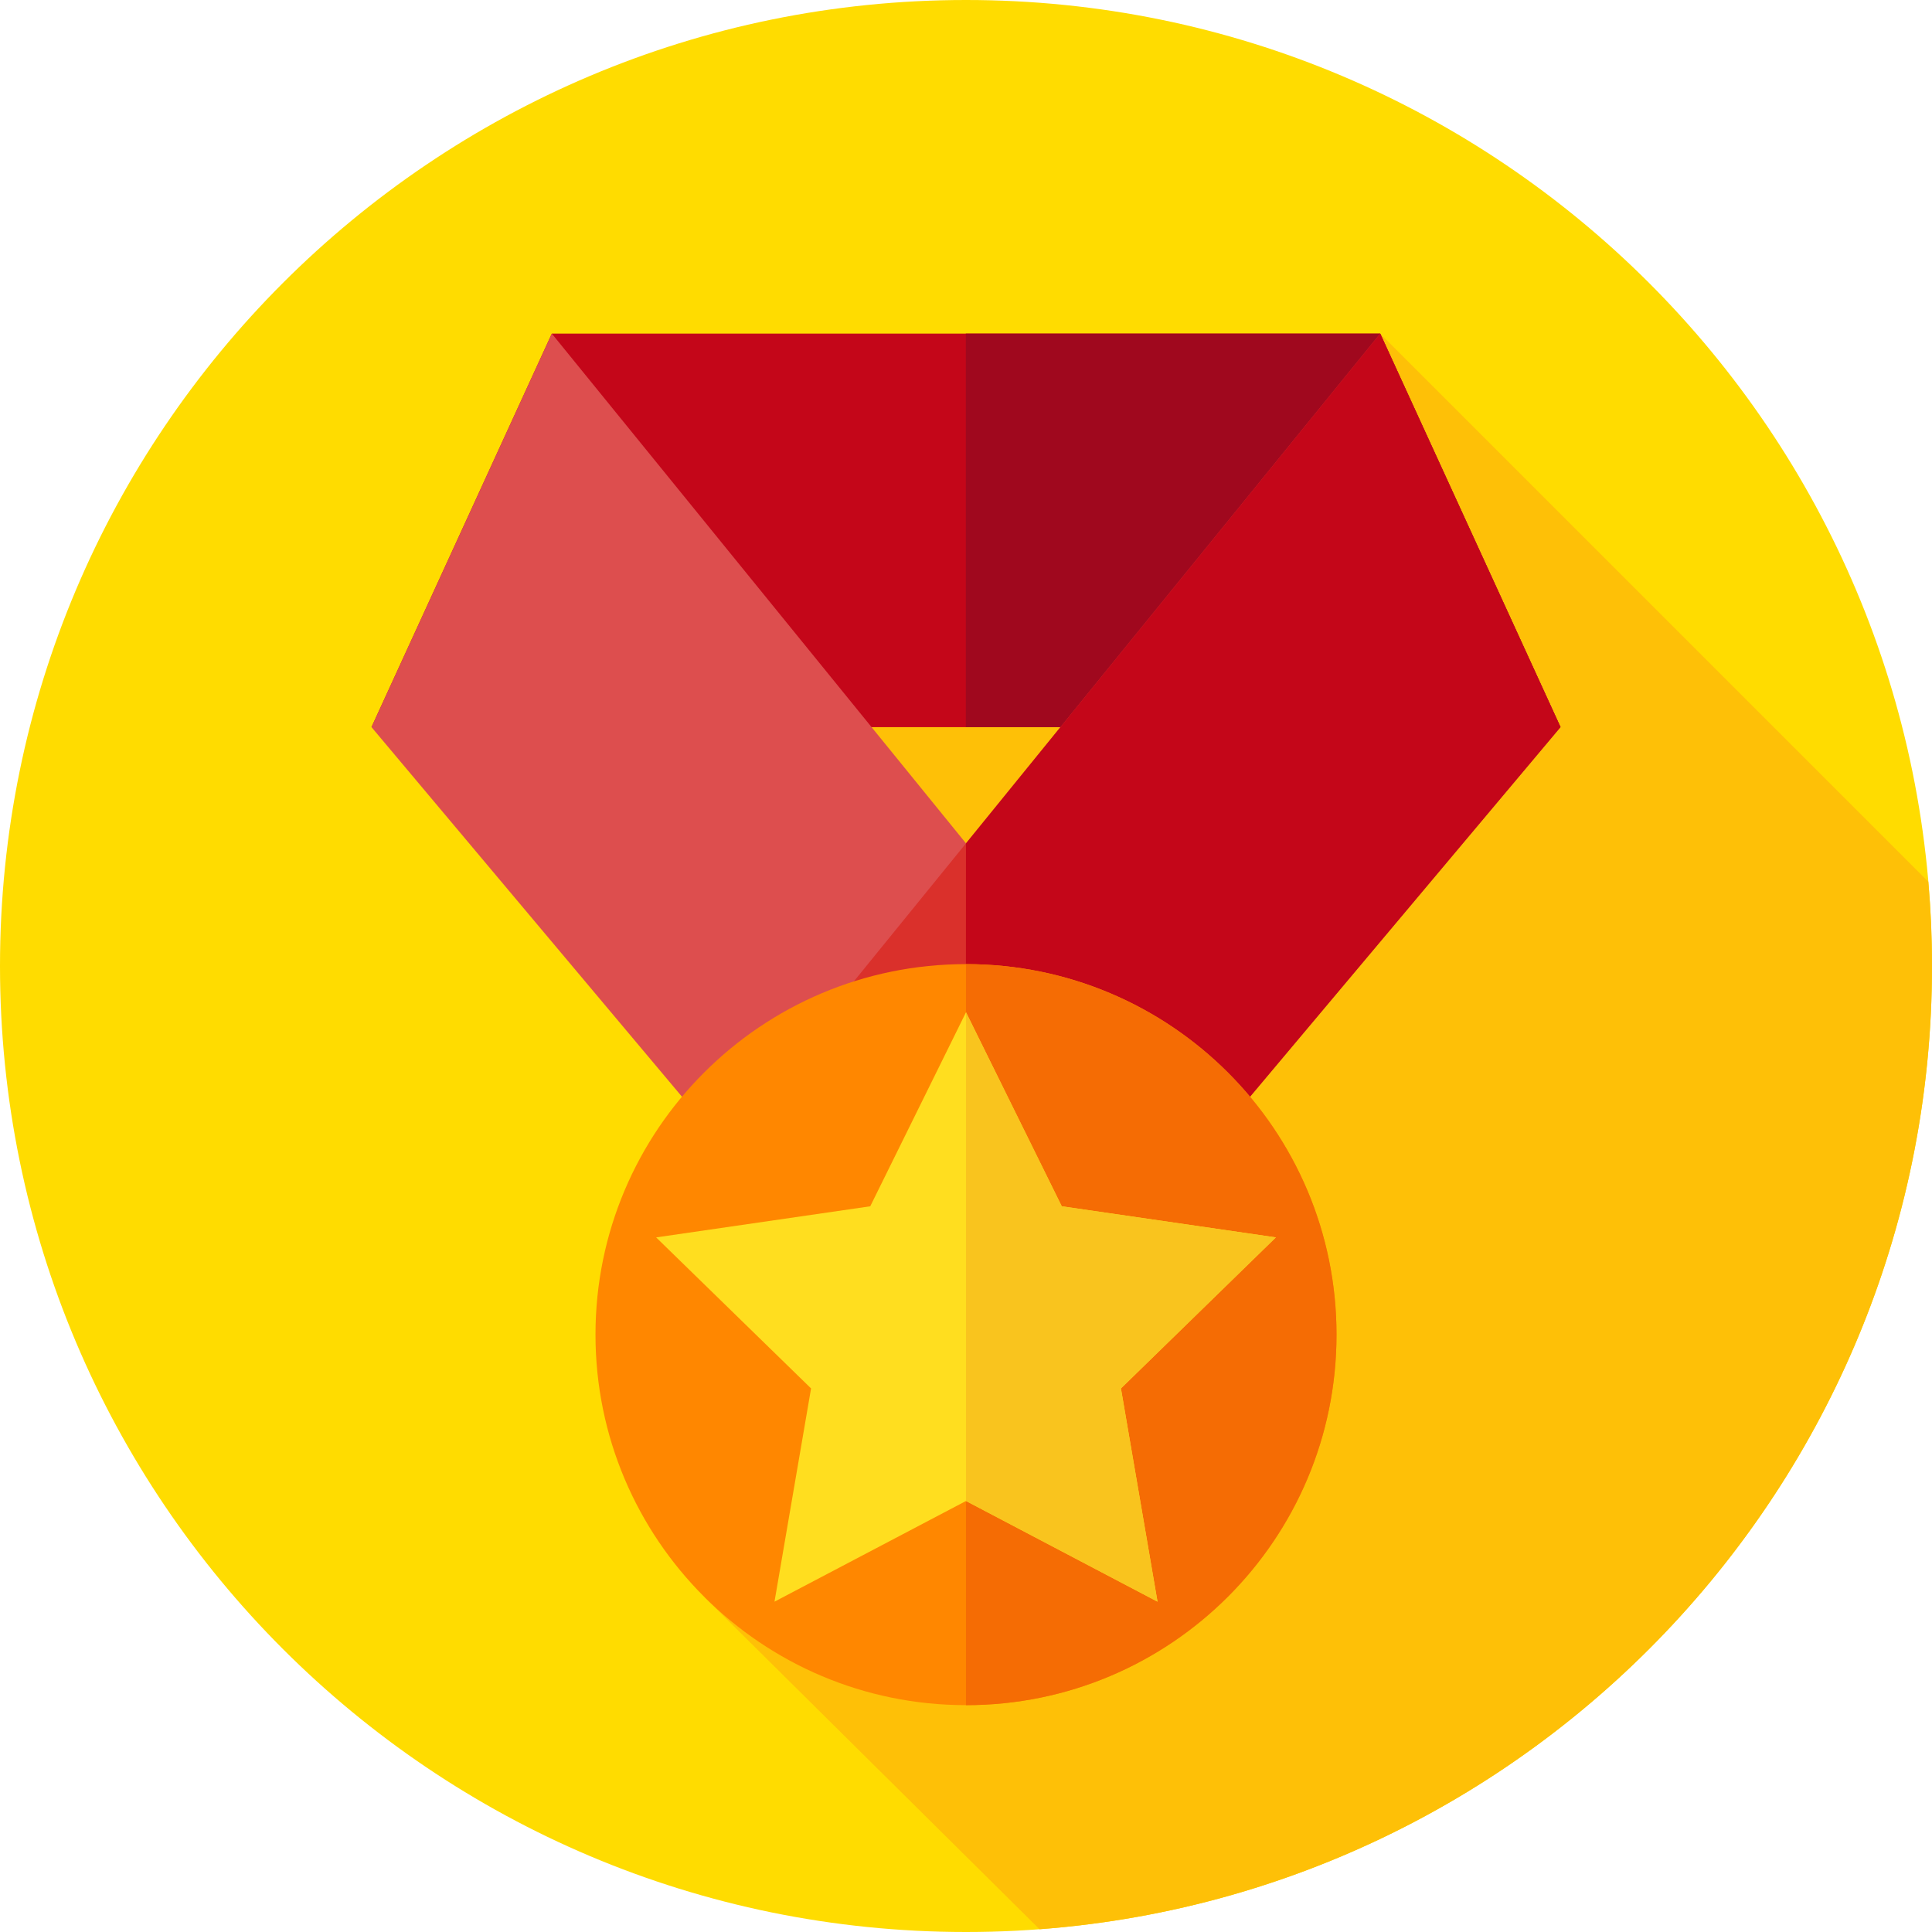
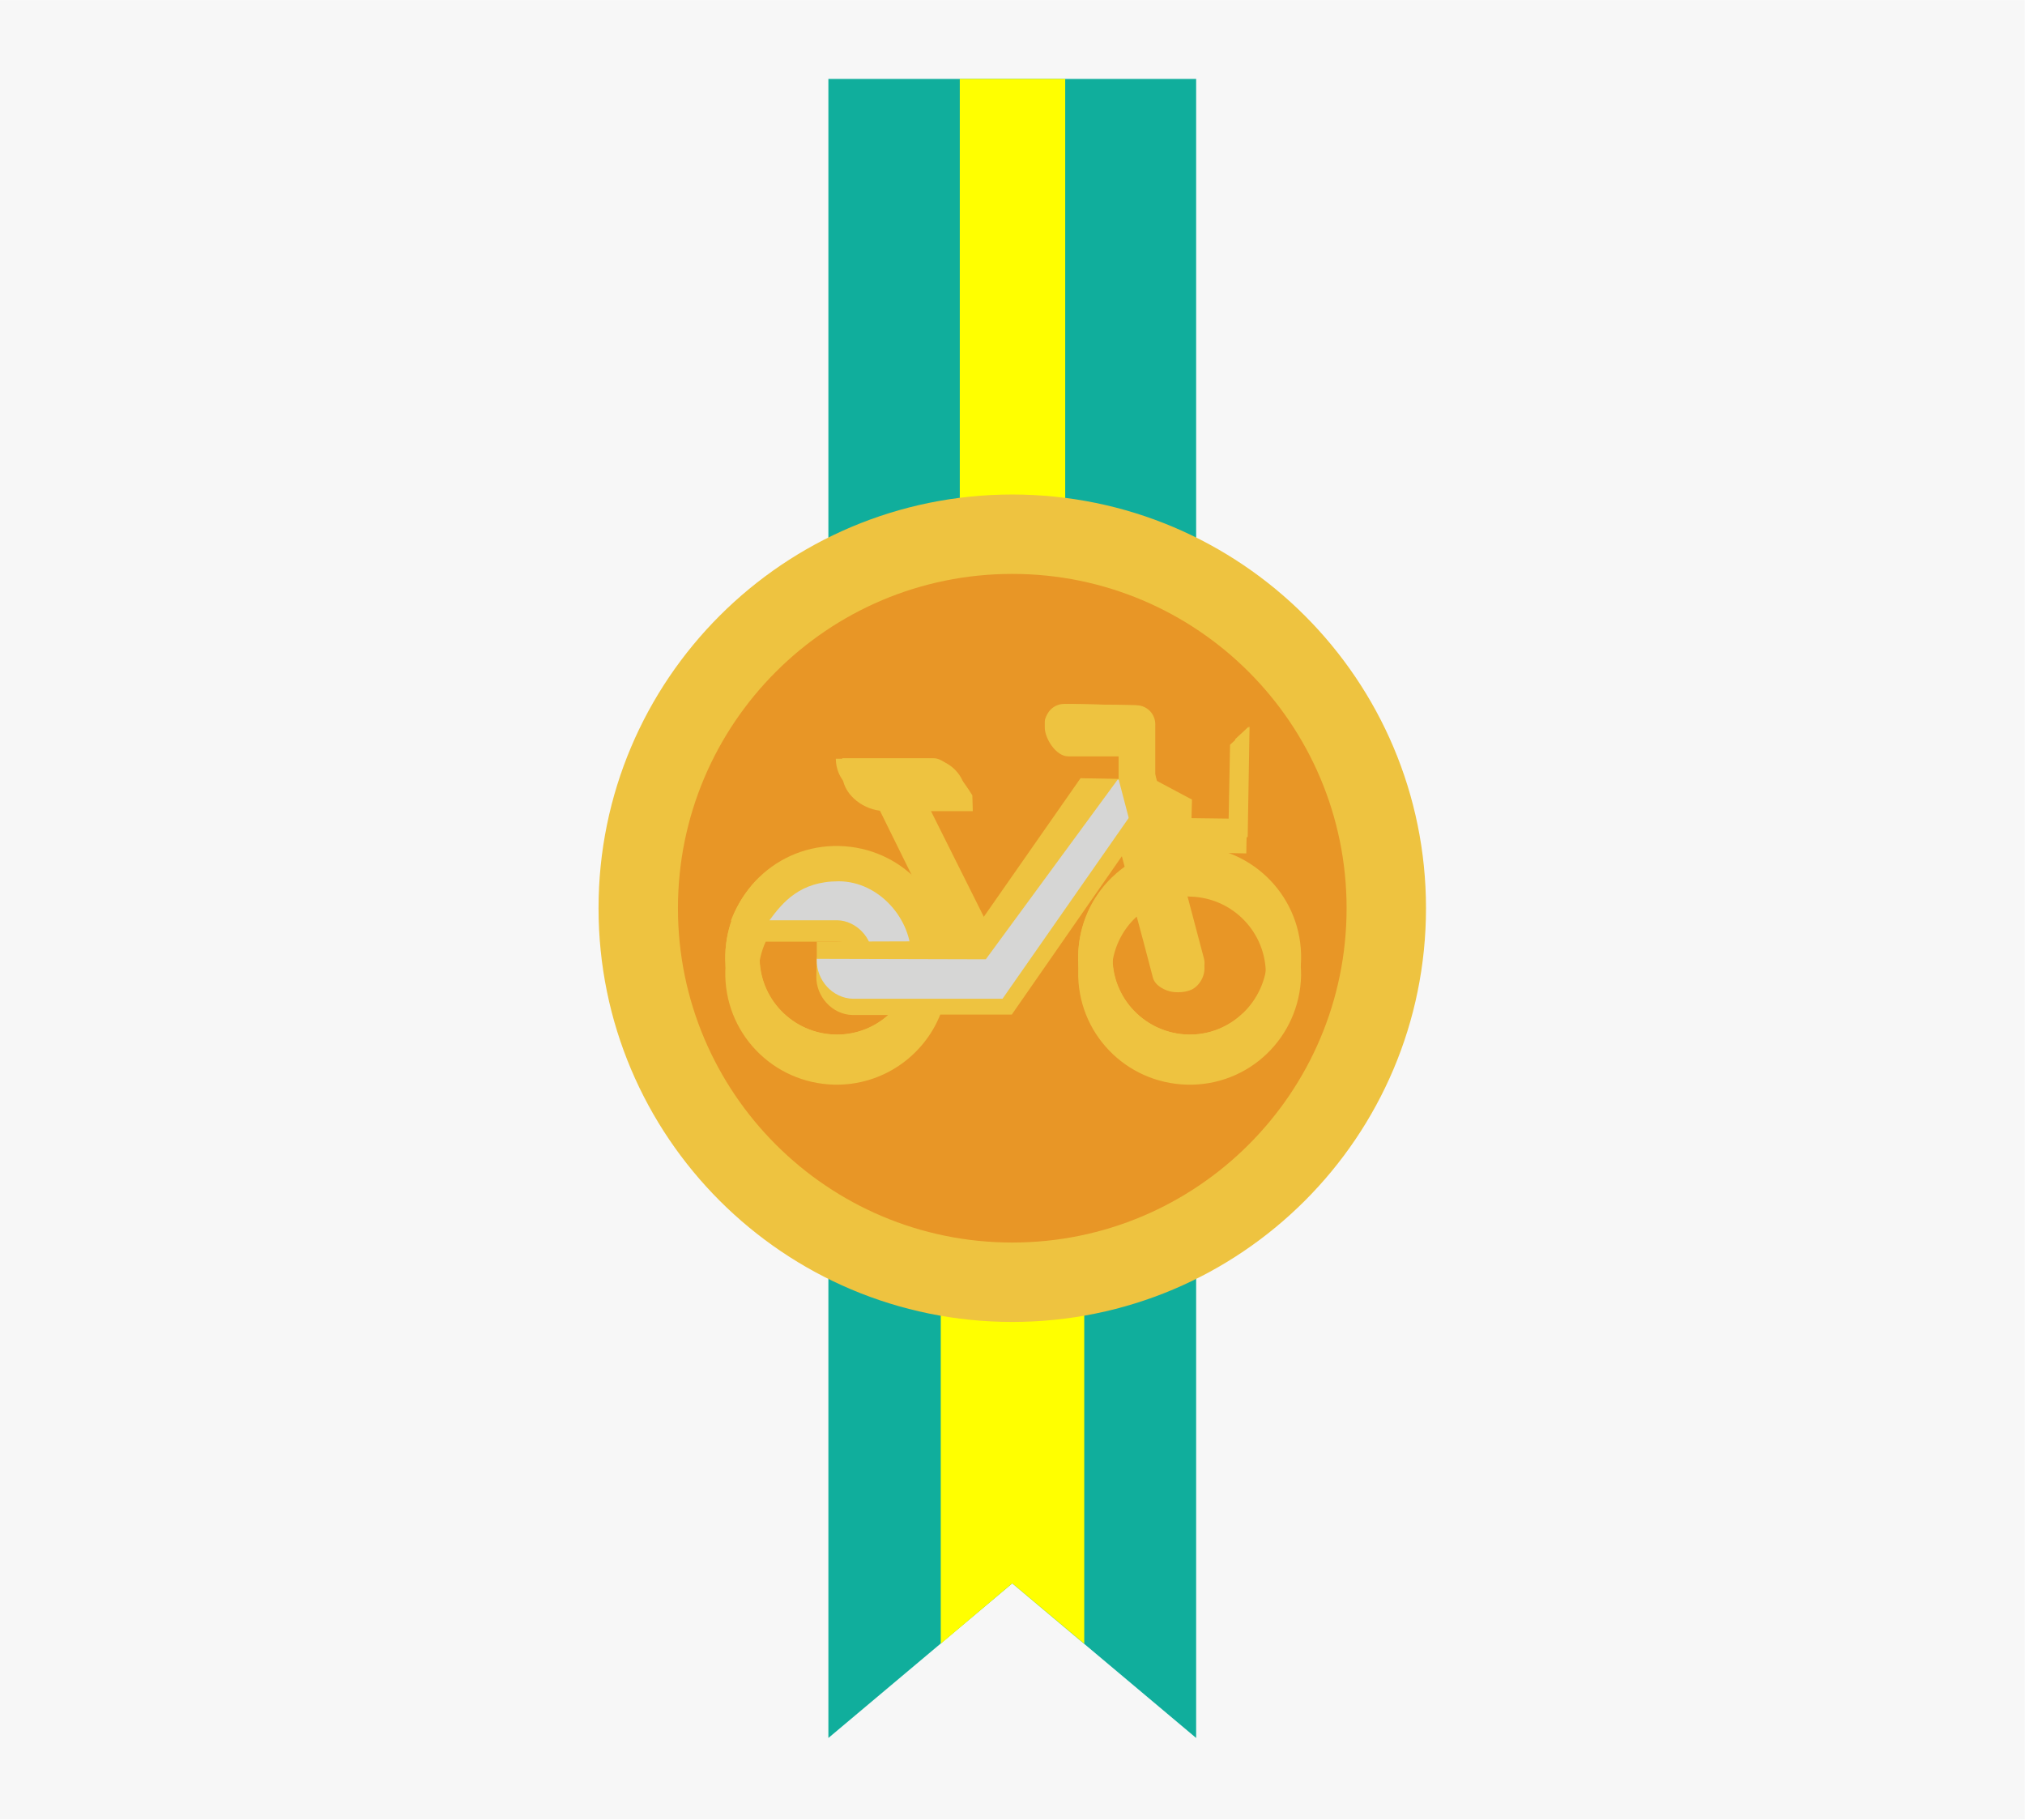
- <svg xmlns="http://www.w3.org/2000/svg" version="1.1" id="Capa_1" x="0px" y="0px" viewBox="0 0 512 512" style="enable-background:new 0 0 512 512;" xml:space="preserve">
-   <circle style="fill:#FFDC00;" cx="256" cy="256" r="256" />
-   <path style="fill:#FEC007;" d="M275.49,511.267C407.769,501.308,512,390.827,512,256c0-7.526-0.344-14.971-0.981-22.333  L365.762,88.409L157.811,200.548l131.192,165.023l-102.237,57.757L275.49,511.267z" />
-   <polygon style="fill:#C40619;" points="413.55,192.698 98.45,192.698 146.238,88.409 365.762,88.409 " />
-   <polygon style="fill:#A0081E;" points="365.762,88.409 255.952,88.409 255.952,192.698 413.55,192.698 " />
-   <polygon style="fill:#DD4E4E;" points="257.001,381.432 98.45,192.698 146.238,88.409 296.952,273.898 " />
-   <polygon style="fill:#DA302B;" points="254.999,381.432 413.55,192.698 365.762,88.409 215.047,273.898 " />
-   <polygon style="fill:#C40619;" points="365.762,88.409 255.995,223.513 255.952,380.297 413.55,192.698 " />
-   <circle style="fill:#FF8700;" cx="256" cy="353.69" r="98.19" />
-   <path style="fill:#F56C04;" d="M256,451.885c54.228,0,98.189-43.961,98.189-98.189c0-54.229-43.961-98.189-98.189-98.189V451.885z" />
-   <polygon style="fill:#FFDE1F;" points="256,268.264 281.376,319.68 338.117,327.925 297.059,367.948 306.751,424.46 256,397.778   205.249,424.46 214.941,367.948 173.883,327.925 230.624,319.68 " />
-   <polygon style="fill:#F9C41E;" points="256,397.778 306.751,424.46 297.059,367.948 338.117,327.925 281.375,319.68 256,268.264 " />
+ <svg xmlns="http://www.w3.org/2000/svg" version="1.1" id="Capa_1" x="0px" y="0px" viewBox="0 0 436.1 391.8" style="enable-background:new 0 0 436.1 391.8;" xml:space="preserve">
+   <style type="text/css">
+ 	.st0{fill:#F7F7F7;}
+ 	.st1{fill:#10AE9C;}
+ 	.st2{fill:#FFFF00;}
+ 	.st3{fill:#EEC340;}
+ 	.st4{fill:#E89626;}
+ 	.st5{fill:#D6D6D5;}
+ </style>
  <g>
- </g>
-   <g>
- </g>
-   <g>
- </g>
-   <g>
- </g>
-   <g>
- </g>
-   <g>
- </g>
-   <g>
- </g>
-   <g>
- </g>
-   <g>
- </g>
-   <g>
- </g>
-   <g>
- </g>
-   <g>
- </g>
-   <g>
- </g>
-   <g>
- </g>
-   <g>
- </g>
+     <g>
+       <rect x="0" y="0" transform="matrix(-1 8.041688e-11 -8.041688e-11 -1 436.0569 391.8199)" class="st0" width="436.1" height="391.8" />
+       <g>
+         <polygon class="st1" points="178.4,268.6 178.4,374.3 218,341 257.6,374.3 257.6,268.6    " />
+         <polygon class="st2" points="202.6,274.9 202.6,354 218,341 233.5,354 233.5,274.9    " />
+         <rect x="178.4" y="17" class="st1" width="79.2" height="103" />
+         <rect x="206.7" y="17" class="st2" width="22.7" height="103" />
+         <g>
+           <circle class="st3" cx="218" cy="195.6" r="89.1" />
+           <circle class="st4" cx="218" cy="195.6" r="72" />
+           <g>
+             <path class="st3" d="M256.5,185.7c-1.8,0-3.6,0.1-5.3,0.5l-1.1-2.8l18.3,0.4l0.5-27.3l-2.9,2.7l-0.3,18.8l-9.7-0.2l0.1-5.1       l-7.9-4.1l0.3-12.6c0-2.2-1.7-4-3.9-4.1l-14.3-0.3c-2.2,0-5.3,1.7-5.3,3.9v1.2c0,2.2,2.3,6.2,5.1,6.2h12l-0.2,6.6l3.9,4.1       l0,0.3c-0.9-0.7-2.1-1.1-3.2-0.8c-2.1,0.5-3.5,2.7-2.9,4.8c0,0,0.2,0.8,0.6,2.1l-23.5,32.7l-1.3,2.3h-0.5l-6.7-8.9l-4.4,0       c-0.2-1.6-0.6-3.1-1.1-4.6l0.7,1.5l4.1,0.7l-14.3-29h16.2l-0.1-3.4c0,0-4.7-8-8.3-8h-19.7v3.4c0,4.1,4,7.4,8.1,7.9l10.8,21.9       c-4.2-6.4-11.4-10.7-19.6-10.9c-13.3-0.3-24.2,10.2-24.5,23.5c-0.3,13.3,10.2,24.2,23.5,24.5c10.3,0.2,19.2-6.1,22.8-15.1h11.2       h4.1h0.1l23.7-34.1c0.4,1.6,0.9,3.3,1.4,5.2c-6.3,4.2-10.6,11.3-10.8,19.5c-0.3,13.3,10.2,24.2,23.5,24.5       c13.3,0.3,24.2-10.2,24.5-23.5C280.3,196.9,269.8,186,256.5,185.7z M180.4,193.1c7.9,0.2,14.3,5.8,15.9,13.2l-0.8,0       c-2.3-6.7-10.4-12.6-17.9-12.6c-0.8,0-1.6,0.1-2.3,0.2C176.9,193.3,178.6,193,180.4,193.1z M179.7,226.3       c-9.2-0.2-16.5-7.8-16.3-17c0-2.3,0.6-4.5,1.5-6.5h15.3c2.9,0,5.4,1.3,6.7,3.4l-11,0l-0.1,4c-0.1,4.4,3.4,8.3,7.8,8.4h10.4       C191.1,223.3,185.7,226.4,179.7,226.3z M255.7,226.3c-9.2-0.2-16.5-7.8-16.3-17c0.1-4.7,2.2-9,5.4-11.9       c1.8,6.6,3.3,12.5,3.5,13.2c0.5,1.8,2.8,2.8,4.1,3c1.2,0.2,2.7,0.1,3.8-0.3c2.1-0.7,3.6-3.4,3.1-5.6l-0.2-1.2l-5.2-13.3       c0.8-0.1,1.6-0.2,2.4-0.1c9.2,0.2,16.5,7.8,16.3,17S264.8,226.5,255.7,226.3z" />
+             <polygon class="st3" points="208.6,206.9 188.6,166.9 196.6,166.9 216.6,206.9      " />
+             <g>
+               <path class="st3" d="M256.7,182.2c-13.3-0.3-24.2,10.2-24.5,23.5c-0.3,13.3,10.2,24.2,23.5,24.5c13.3,0.3,24.2-10.2,24.5-23.5        C280.5,193.4,270,182.5,256.7,182.2z M255.9,222.8c-9.2-0.2-16.5-7.8-16.3-17s7.8-16.5,17-16.3c9.2,0.2,16.5,7.8,16.3,17        C272.6,215.7,265,223,255.9,222.8z" />
+               <path class="st3" d="M239.6,188.9c-9.6,9.2-9.9,24.4-0.7,33.9c9.2,9.6,24.4,9.9,33.9,0.7l-5.1-5.3c-6.6,6.4-17.1,6.1-23.5-0.5        c-6.4-6.6-6.1-17.1,0.5-23.5L239.6,188.9z" />
+             </g>
+             <path class="st3" d="M180.7,182.2c-13.3-0.3-24.2,10.2-24.5,23.5c-0.3,13.3,10.2,24.2,23.5,24.5c13.3,0.3,24.2-10.2,24.5-23.5       S194,182.5,180.7,182.2z M179.9,222.8c-9.2-0.2-16.5-7.8-16.3-17c0.2-9.2,7.8-16.5,17-16.3c9.2,0.2,16.5,7.8,16.3,17       S189.1,223,179.9,222.8z" />
+             <g>
+               <path class="st3" d="M163.6,188.9c-9.6,9.2-9.9,24.4-0.7,33.9c9.2,9.6,24.4,9.9,33.9,0.7l-5.1-5.3c-6.6,6.4-17.1,6.1-23.5-0.5        c-6.4-6.6-6.1-17.1,0.5-23.5L163.6,188.9z" />
+             </g>
+             <path class="st3" d="M180.4,182.6c-10.4-0.2-19.6,6.5-23,15.7l22.7-0.1c4.4,0.1,7.9,4.1,7.8,8.5l0,0l16,0.3       C204.1,193.8,193.6,182.9,180.4,182.6z" />
+             <path class="st5" d="M180.6,189.8c-8.3,0-12,4.5-14.9,8.4l14.7,0c3.9,0.1,7.5,3.7,7.4,7.7l8.4,0.2       C196.4,198.1,189.4,189.8,180.6,189.8z" />
+             <path class="st3" d="M215.9,215.1h-32.2c-4.4-0.1-7.9-4-7.8-8.4l0-3.9l32.3-0.1l24.5-35.1l16,0.3L215.9,215.1z" />
+             <path class="st5" d="M215.9,215.1h-32.2c-4.4-0.1-7.9-4-7.8-8.4v-0.2l36.4,0.1l28.4-38.7l8,0.2L215.9,215.1z" />
+             <g>
+               <path class="st3" d="M264.9,160.4l-0.3,15.9l-8-0.1l0.1-4l-7.9-4.2l0-12c0-2.2-1.7-4-3.9-4.1l-15.7-0.3c-2.2,0-4,1.7-4.1,3.9        v0c0,2.2,1.7,4,3.9,4.1l11.9,0l0,8.2l3.9,4.1l-0.2,8l24.1,0.4l0.4-23.8L264.9,160.4z" />
+             </g>
+             <path class="st3" d="M255.6,211.3c-1.9,0.1-3.6-1.2-4.1-3L241,168.2c-0.5-2.1,1.2-3.8,3.3-4.3c2.2-0.5,4.1,1.2,4.6,3.3       l10.4,39.3c0.5,2.1-0.8,4.3-2.9,4.8C256.1,211.3,255.9,211.3,255.6,211.3z" />
+             <path class="st3" d="M180,163.4L180,163.4c0,4.4,3.6,8,8,8h20l0,0c0-4.4-3.6-8-8-8H180z" />
+           </g>
+         </g>
+       </g>
+     </g>
+   </g>
</svg>
